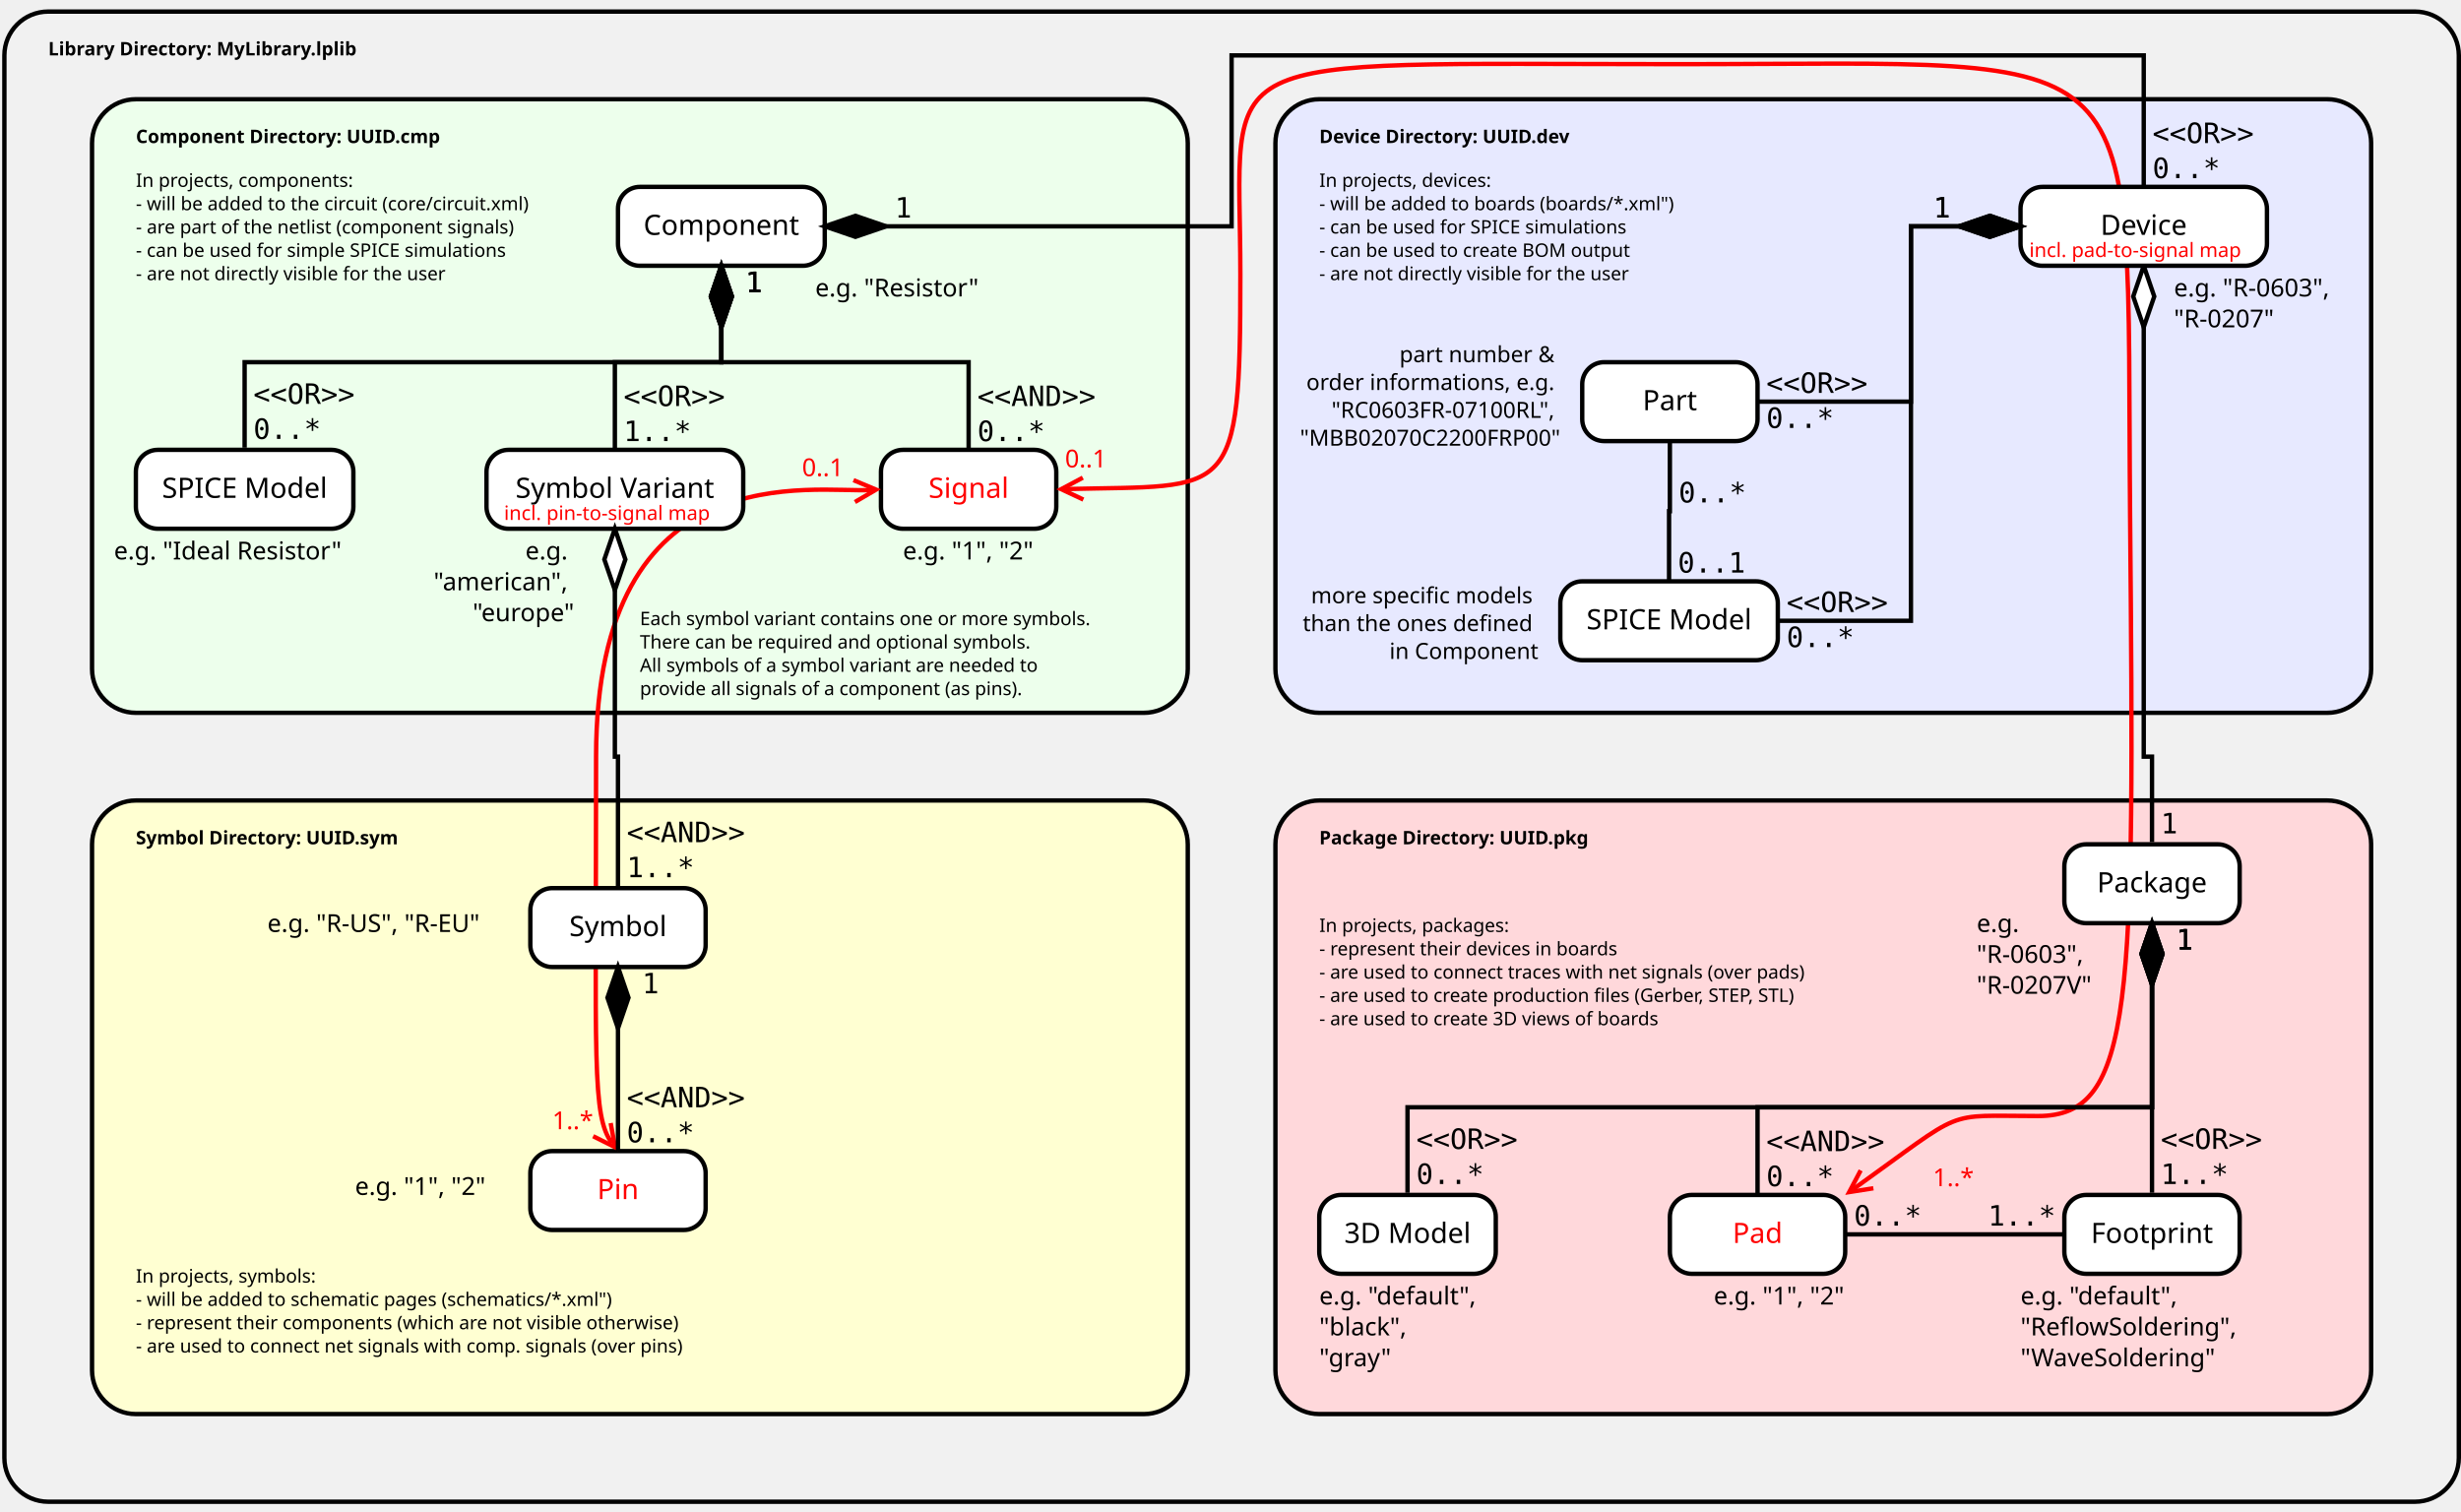
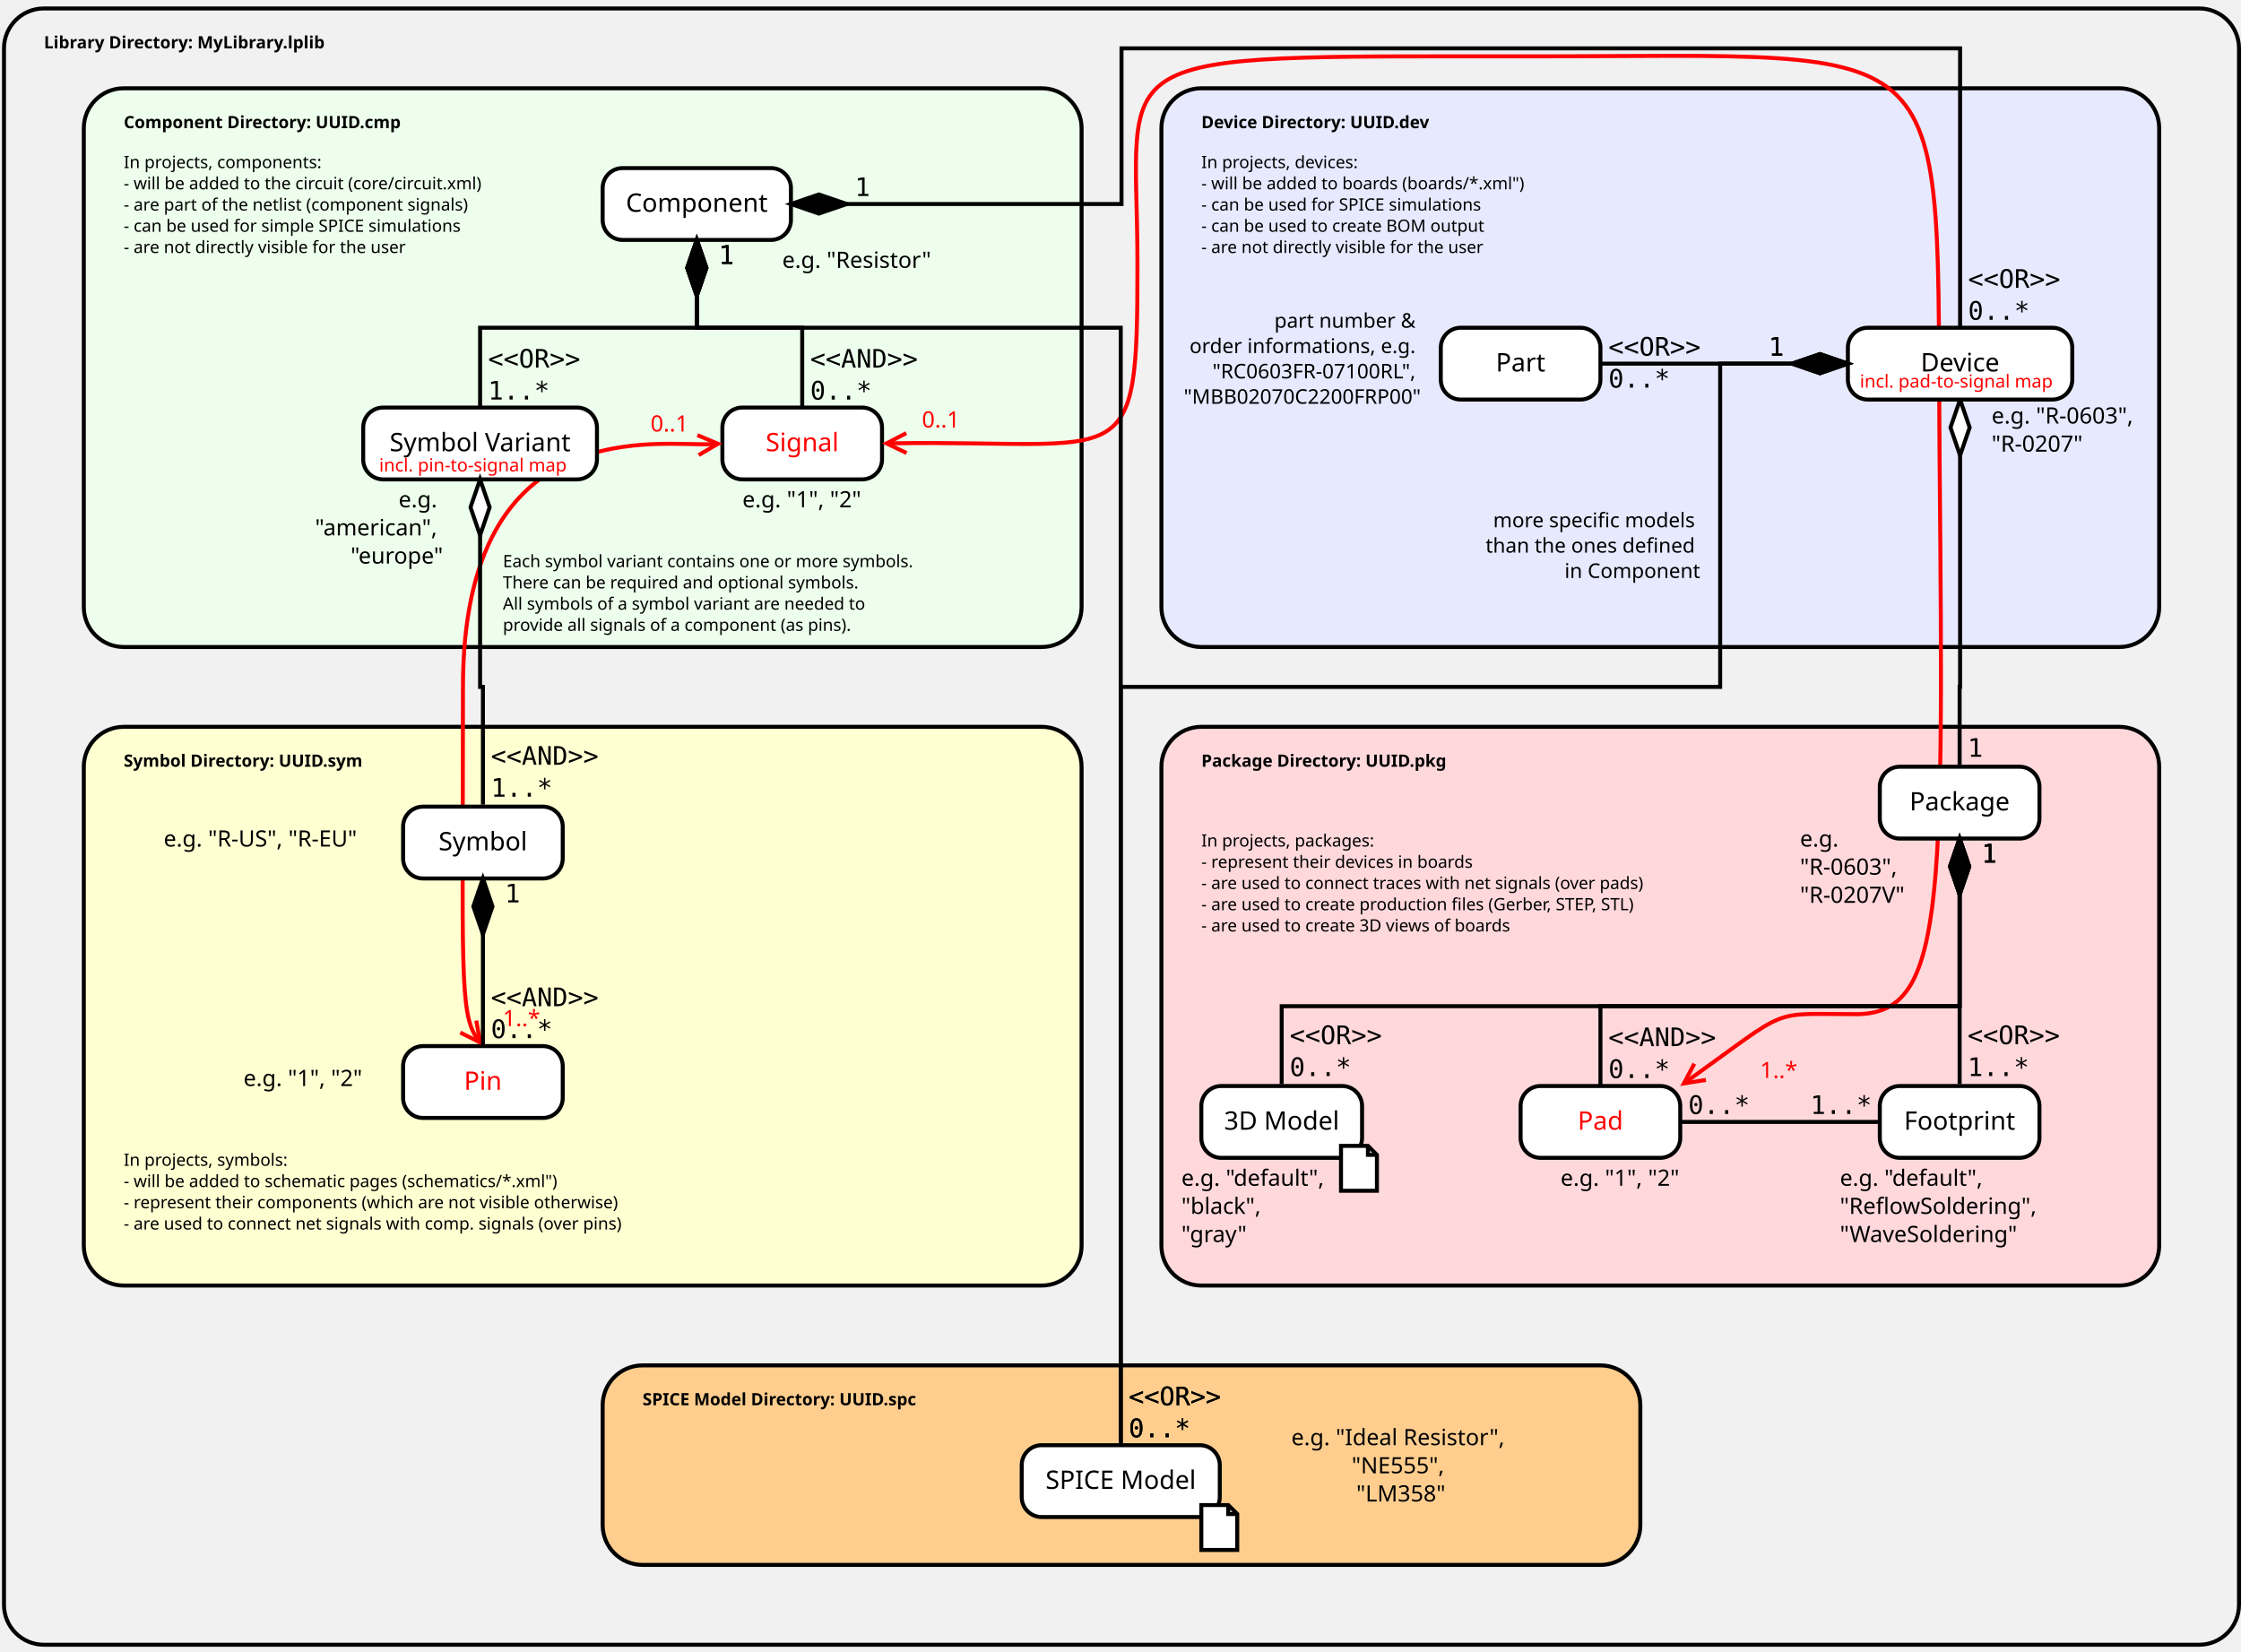
- <svg xmlns="http://www.w3.org/2000/svg" width="57cm" height="35cm" viewBox="158 58 1123 683">
-   <g>
-     <rect style="fill: #f1f1f1" x="160" y="60" width="1120" height="680" rx="20" ry="20" />
-     <rect style="fill: none; fill-opacity:0; stroke-width: 2; stroke-linejoin: round; stroke: #000000" x="160" y="60" width="1120" height="680" rx="20" ry="20" />
+ <svg xmlns="http://www.w3.org/2000/svg" width="57cm" height="42cm" viewBox="158 58 1123 823">
+   <g>
+     <rect style="fill: #f1f1f1" x="160" y="60" width="1120" height="820" rx="20" ry="20" />
+     <rect style="fill: none; fill-opacity:0; stroke-width: 2; stroke-linejoin: round; stroke: #000000" x="160" y="60" width="1120" height="820" rx="20" ry="20" />
  </g>
  <g>
    <rect style="fill: #e7e9ff" x="740" y="100" width="500" height="280" rx="20" ry="20" />
    <rect style="fill: none; fill-opacity:0; stroke-width: 2; stroke-linejoin: round; stroke: #000000" x="740" y="100" width="500" height="280" rx="20" ry="20" />
  </g>
  <g>
    <rect style="fill: #ffd8db" x="740" y="420" width="500" height="280" rx="20" ry="20" />
    <rect style="fill: none; fill-opacity:0; stroke-width: 2; stroke-linejoin: round; stroke: #000000" x="740" y="420" width="500" height="280" rx="20" ry="20" />
  </g>
  <g>
    <rect style="fill: #ffffd2" x="200" y="420" width="500" height="280" rx="20" ry="20" />
    <rect style="fill: none; fill-opacity:0; stroke-width: 2; stroke-linejoin: round; stroke: #000000" x="200" y="420" width="500" height="280" rx="20" ry="20" />
  </g>
  <g>
    <rect style="fill: #edffec" x="200" y="100" width="500" height="280" rx="20" ry="20" />
    <rect style="fill: none; fill-opacity:0; stroke-width: 2; stroke-linejoin: round; stroke: #000000" x="200" y="100" width="500" height="280" rx="20" ry="20" />
  </g>
  <g>
    <rect style="fill: #ffffff" x="760" y="600" width="80.55" height="36" rx="10" ry="10" />
    <rect style="fill: none; fill-opacity:0; stroke-width: 2; stroke-linejoin: round; stroke: #000000" x="760" y="600" width="80.55" height="36" rx="10" ry="10" />
    <text font-size="12.8" style="fill: #000000;text-anchor:middle;font-family:sans-serif;font-style:normal;font-weight:normal" x="800.275" y="621.9">
      <tspan x="800.275" y="621.9">3D Model</tspan>
    </text>
  </g>
  <g>
-     <rect style="fill: #ffffff" x="220" y="260" width="99.25" height="36" rx="10" ry="10" />
-     <rect style="fill: none; fill-opacity:0; stroke-width: 2; stroke-linejoin: round; stroke: #000000" x="220" y="260" width="99.25" height="36" rx="10" ry="10" />
-     <text font-size="12.8" style="fill: #000000;text-anchor:middle;font-family:sans-serif;font-style:normal;font-weight:normal" x="269.625" y="281.9">
-       <tspan x="269.625" y="281.9">SPICE Model</tspan>
-     </text>
-   </g>
-   <g>
-     <polyline style="fill: none; fill-opacity:0; stroke-width: 2; stroke: #000000" points="1136.23,201.172 1136.23,400 1140,400 1140,439.011 " />
-     <polygon style="fill: #ffffff" points="1136.23,176 1141.03,190 1136.23,204 1131.43,190 " />
-     <polygon style="fill: none; fill-opacity:0; stroke-width: 2; stroke: #000000" points="1136.23,176 1141.03,190 1136.23,204 1131.43,190 " />
-     <text font-size="12.8" style="fill: #000000;text-anchor:middle;font-family:monospace;font-style:normal;font-weight:normal" x="1138.11" y="396" />
-     <text font-size="12.8" style="fill: #000000;text-anchor:start;font-family:monospace;font-style:normal;font-weight:normal" x="1147.23" y="188" />
+     <polyline style="fill: none; fill-opacity:0; stroke-width: 2; stroke: #000000" points="1140.23,281.172 1140.23,400 1140,400 1140,439.011 " />
+     <polygon style="fill: #ffffff" points="1140.23,256 1145.03,270 1140.23,284 1135.43,270 " />
+     <polygon style="fill: none; fill-opacity:0; stroke-width: 2; stroke: #000000" points="1140.23,256 1145.03,270 1140.23,284 1135.43,270 " />
+     <text font-size="12.8" style="fill: #000000;text-anchor:middle;font-family:monospace;font-style:normal;font-weight:normal" x="1140.11" y="396" />
+     <text font-size="12.8" style="fill: #000000;text-anchor:start;font-family:monospace;font-style:normal;font-weight:normal" x="1151.23" y="268" />
    <text font-size="12.8" style="fill: #000000;text-anchor:start;font-family:monospace;font-style:normal;font-weight:normal" x="1144" y="435.011">1</text>
-   </g>
-   <g>
-     <polyline style="fill: none; fill-opacity:0; stroke-width: 2; stroke: #000000" points="487.176,201.172 487.176,220 269.625,220 269.625,259.011 " />
-     <polygon style="fill: #000000" points="487.176,176 491.976,190 487.176,204 482.376,190 " />
-     <polygon style="fill: none; fill-opacity:0; stroke-width: 2; stroke: #000000" points="487.176,176 491.976,190 487.176,204 482.376,190 " />
-     <text font-size="12.8" style="fill: #000000;text-anchor:middle;font-family:monospace;font-style:normal;font-weight:normal" x="378.4" y="216" />
-     <text font-size="12.8" style="fill: #000000;text-anchor:start;font-family:monospace;font-style:normal;font-weight:normal" x="498.176" y="188">1</text>
-     <text font-size="12.8" style="fill: #000000;text-anchor:start;font-family:monospace;font-style:normal;font-weight:normal" x="273.625" y="239.011"> &lt;&lt;OR&gt;&gt;</text>
-     <text font-size="12.8" style="fill: #000000;text-anchor:start;font-family:monospace;font-style:normal;font-weight:normal" x="273.625" y="255.011">0..*</text>
  </g>
  <g>
    <polyline style="fill: none; fill-opacity:0; stroke-width: 2; stroke: #000000" points="1140,501.172 1140,560 800.275,560 800.275,599.011 " />
    <polygon style="fill: #000000" points="1140,476 1144.8,490 1140,504 1135.2,490 " />
    <polygon style="fill: none; fill-opacity:0; stroke-width: 2; stroke: #000000" points="1140,476 1144.8,490 1140,504 1135.2,490 " />
    <text font-size="12.8" style="fill: #000000;text-anchor:middle;font-family:monospace;font-style:normal;font-weight:normal" x="970.138" y="556" />
    <text font-size="12.8" style="fill: #000000;text-anchor:start;font-family:monospace;font-style:normal;font-weight:normal" x="1151" y="488">1</text>
    <text font-size="12.8" style="fill: #000000;text-anchor:start;font-family:monospace;font-style:normal;font-weight:normal" x="804.275" y="579.011"> &lt;&lt;OR&gt;&gt;</text>
    <text font-size="12.8" style="fill: #000000;text-anchor:start;font-family:monospace;font-style:normal;font-weight:normal" x="804.275" y="595.011">0..*</text>
  </g>
  <g>
-     <rect style="fill: #ffffff" x="440" y="140" width="94.35" height="36" rx="10" ry="10" />
-     <rect style="fill: none; fill-opacity:0; stroke-width: 2; stroke: #000000" x="440" y="140" width="94.35" height="36" rx="10" ry="10" />
-     <text font-size="12.8" style="fill: #000000;text-anchor:middle;font-family:sans-serif;font-style:normal;font-weight:normal" x="487.175" y="161.9">
-       <tspan x="487.175" y="161.9">Component</tspan>
-     </text>
-   </g>
-   <g>
-     <polyline style="fill: none; fill-opacity:0; stroke-width: 2; stroke: #000000" points="559.522,158 720,158 720,80 1136.23,80 1136.23,140 " />
-     <polygon style="fill: #000000" points="534.35,158 548.35,153.2 562.35,158 548.35,162.8 " />
-     <polygon style="fill: none; fill-opacity:0; stroke-width: 2; stroke: #000000" points="534.35,158 548.35,153.2 562.35,158 548.35,162.8 " />
-     <text font-size="12.8" style="fill: #000000;text-anchor:middle;font-family:monospace;font-style:normal;font-weight:normal" x="928.113" y="76" />
-     <text font-size="12.8" style="fill: #000000;text-anchor:start;font-family:monospace;font-style:normal;font-weight:normal" x="566.35" y="154">1</text>
-     <text font-size="12.8" style="fill: #000000;text-anchor:start;font-family:monospace;font-style:normal;font-weight:normal" x="1140.23" y="120"> &lt;&lt;OR&gt;&gt;</text>
-     <text font-size="12.8" style="fill: #000000;text-anchor:start;font-family:monospace;font-style:normal;font-weight:normal" x="1140.23" y="136">0..*</text>
-   </g>
-   <g>
-     <rect style="fill: #ffffff" x="870" y="320" width="99.25" height="36" rx="10" ry="10" />
-     <rect style="fill: none; fill-opacity:0; stroke-width: 2; stroke: #000000" x="870" y="320" width="99.25" height="36" rx="10" ry="10" />
-     <text font-size="12.8" style="fill: #000000;text-anchor:middle;font-family:sans-serif;font-style:normal;font-weight:normal" x="919.625" y="341.9">
-       <tspan x="919.625" y="341.9">SPICE Model</tspan>
-     </text>
-   </g>
-   <g>
-     <polyline style="fill: none; fill-opacity:0; stroke-width: 2; stroke: #000000" points="487.176,201.172 487.176,220 438.576,220 438.576,260 " />
-     <polygon style="fill: #000000" points="487.176,176 491.976,190 487.176,204 482.376,190 " />
-     <polygon style="fill: none; fill-opacity:0; stroke-width: 2; stroke: #000000" points="487.176,176 491.976,190 487.176,204 482.376,190 " />
-     <text font-size="12.8" style="fill: #000000;text-anchor:middle;font-family:monospace;font-style:normal;font-weight:normal" x="462.876" y="216" />
-     <text font-size="12.8" style="fill: #000000;text-anchor:start;font-family:monospace;font-style:normal;font-weight:normal" x="498.176" y="188">1</text>
-     <text font-size="12.8" style="fill: #000000;text-anchor:start;font-family:monospace;font-style:normal;font-weight:normal" x="442.576" y="240"> &lt;&lt;OR&gt;&gt;</text>
-     <text font-size="12.8" style="fill: #000000;text-anchor:start;font-family:monospace;font-style:normal;font-weight:normal" x="442.576" y="256">1..*</text>
-   </g>
-   <text font-size="11.278" style="fill: #000000;text-anchor:start;font-family:sans-serif;font-style:normal;font-weight:normal" x="530" y="190">
-     <tspan x="530" y="190">e.g. "Resistor"</tspan>
-   </text>
-   <text font-size="11.278" style="fill: #000000;text-anchor:start;font-family:sans-serif;font-style:normal;font-weight:normal" x="280" y="480">
-     <tspan x="280" y="480">e.g. "R-US", "R-EU"</tspan>
-   </text>
-   <text font-size="11.278" style="fill: #000000;text-anchor:start;font-family:sans-serif;font-style:normal;font-weight:normal" x="210" y="310">
-     <tspan x="210" y="310">e.g. "Ideal Resistor"</tspan>
-   </text>
-   <text font-size="10.16" style="fill: #000000;text-anchor:end;font-family:sans-serif;font-style:normal;font-weight:normal" x="860" y="330">
-     <tspan x="860" y="330">more specific models </tspan>
-     <tspan x="860" y="342.7">than the ones defined </tspan>
-     <tspan x="860" y="355.4">in Component</tspan>
+     <rect style="fill: #ffffff" x="460" y="140" width="94.35" height="36" rx="10" ry="10" />
+     <rect style="fill: none; fill-opacity:0; stroke-width: 2; stroke: #000000" x="460" y="140" width="94.35" height="36" rx="10" ry="10" />
+     <text font-size="12.8" style="fill: #000000;text-anchor:middle;font-family:sans-serif;font-style:normal;font-weight:normal" x="507.175" y="161.9">
+       <tspan x="507.175" y="161.9">Component</tspan>
+     </text>
+   </g>
+   <g>
+     <polyline style="fill: none; fill-opacity:0; stroke-width: 2; stroke: #000000" points="579.522,158 720,158 720,80 1140.23,80 1140.23,220 " />
+     <polygon style="fill: #000000" points="554.35,158 568.35,153.2 582.35,158 568.35,162.8 " />
+     <polygon style="fill: none; fill-opacity:0; stroke-width: 2; stroke: #000000" points="554.35,158 568.35,153.2 582.35,158 568.35,162.8 " />
+     <text font-size="12.8" style="fill: #000000;text-anchor:middle;font-family:monospace;font-style:normal;font-weight:normal" x="930.113" y="76" />
+     <text font-size="12.8" style="fill: #000000;text-anchor:start;font-family:monospace;font-style:normal;font-weight:normal" x="586.35" y="154">1</text>
+     <text font-size="12.8" style="fill: #000000;text-anchor:start;font-family:monospace;font-style:normal;font-weight:normal" x="1144.23" y="200"> &lt;&lt;OR&gt;&gt;</text>
+     <text font-size="12.8" style="fill: #000000;text-anchor:start;font-family:monospace;font-style:normal;font-weight:normal" x="1144.23" y="216">0..*</text>
+   </g>
+   <g>
+     <polyline style="fill: none; fill-opacity:0; stroke-width: 2; stroke: #000000" points="507.176,201.172 507.176,220 398.576,220 398.576,260 " />
+     <polygon style="fill: #000000" points="507.176,176 511.976,190 507.176,204 502.376,190 " />
+     <polygon style="fill: none; fill-opacity:0; stroke-width: 2; stroke: #000000" points="507.176,176 511.976,190 507.176,204 502.376,190 " />
+     <text font-size="12.8" style="fill: #000000;text-anchor:middle;font-family:monospace;font-style:normal;font-weight:normal" x="452.876" y="216" />
+     <text font-size="12.8" style="fill: #000000;text-anchor:start;font-family:monospace;font-style:normal;font-weight:normal" x="518.176" y="188">1</text>
+     <text font-size="12.8" style="fill: #000000;text-anchor:start;font-family:monospace;font-style:normal;font-weight:normal" x="402.576" y="240"> &lt;&lt;OR&gt;&gt;</text>
+     <text font-size="12.8" style="fill: #000000;text-anchor:start;font-family:monospace;font-style:normal;font-weight:normal" x="402.576" y="256">1..*</text>
+   </g>
+   <text font-size="11.278" style="fill: #000000;text-anchor:start;font-family:sans-serif;font-style:normal;font-weight:normal" x="550" y="190">
+     <tspan x="550" y="190">e.g. "Resistor"</tspan>
+   </text>
+   <text font-size="11.278" style="fill: #000000;text-anchor:start;font-family:sans-serif;font-style:normal;font-weight:normal" x="240" y="480">
+     <tspan x="240" y="480">e.g. "R-US", "R-EU"</tspan>
+   </text>
+   <text font-size="10.16" style="fill: #000000;text-anchor:end;font-family:sans-serif;font-style:normal;font-weight:normal" x="1010" y="320">
+     <tspan x="1010" y="320">more specific models </tspan>
+     <tspan x="1010" y="332.7">than the ones defined </tspan>
+     <tspan x="1010" y="345.4">in Component</tspan>
  </text>
  <g>
    <rect style="fill: #ffffff" x="1100" y="600" width="80" height="36" rx="10" ry="10" />
    <rect style="fill: none; fill-opacity:0; stroke-width: 2; stroke: #000000" x="1100" y="600" width="80" height="36" rx="10" ry="10" />
    <text font-size="12.8" style="fill: #000000;text-anchor:middle;font-family:sans-serif;font-style:normal;font-weight:normal" x="1140" y="621.9">
      <tspan x="1140" y="621.9">Footprint</tspan>
    </text>
  </g>
-   <text font-size="11.278" style="fill: #000000;text-anchor:end;font-family:sans-serif;font-style:normal;font-weight:normal" x="420" y="310">
-     <tspan x="420" y="310">e.g. </tspan>
-     <tspan x="420" y="324.097">"american",</tspan>
-     <tspan x="420" y="338.194">"europe" </tspan>
+   <text font-size="11.278" style="fill: #000000;text-anchor:end;font-family:sans-serif;font-style:normal;font-weight:normal" x="380" y="310">
+     <tspan x="380" y="310">e.g. </tspan>
+     <tspan x="380" y="324.097">"american",</tspan>
+     <tspan x="380" y="338.194">"europe" </tspan>
  </text>
  <text font-size="8.512" style="fill: #000000;text-anchor:start;font-family:sans-serif;font-style:normal;font-weight:700" x="220" y="120">
    <tspan x="220" y="120">Component Directory: UUID.cmp</tspan>
  </text>
-   <text font-size="8.512" style="fill: #000000;text-anchor:start;font-family:sans-serif;font-style:normal;font-weight:normal" x="450" y="340">
-     <tspan x="450" y="340">Each symbol variant contains one or more symbols.</tspan>
-     <tspan x="450" y="350.64">There can be required and optional symbols.</tspan>
-     <tspan x="450" y="361.28">All symbols of a symbol variant are needed to</tspan>
-     <tspan x="450" y="371.919">provide all signals of a component (as pins).</tspan>
+   <text font-size="8.512" style="fill: #000000;text-anchor:start;font-family:sans-serif;font-style:normal;font-weight:normal" x="410" y="340">
+     <tspan x="410" y="340">Each symbol variant contains one or more symbols.</tspan>
+     <tspan x="410" y="350.64">There can be required and optional symbols.</tspan>
+     <tspan x="410" y="361.28">All symbols of a symbol variant are needed to</tspan>
+     <tspan x="410" y="371.919">provide all signals of a component (as pins).</tspan>
  </text>
  <text font-size="8.512" style="fill: #000000;text-anchor:start;font-family:sans-serif;font-style:normal;font-weight:700" x="220" y="440">
    <tspan x="220" y="440">Symbol Directory: UUID.sym</tspan>
  </text>
  <text font-size="8.512" style="fill: #000000;text-anchor:start;font-family:sans-serif;font-style:normal;font-weight:700" x="760" y="440">
    <tspan x="760" y="440">Package Directory: UUID.pkg</tspan>
  </text>
  <text font-size="8.512" style="fill: #000000;text-anchor:start;font-family:sans-serif;font-style:normal;font-weight:700" x="760" y="120">
    <tspan x="760" y="120">Device Directory: UUID.dev</tspan>
  </text>
  <text font-size="11.278" style="fill: #000000;text-anchor:start;font-family:sans-serif;font-style:normal;font-weight:normal" x="1060" y="480">
    <tspan x="1060" y="480">e.g.</tspan>
    <tspan x="1060" y="494.097">"R-0603",</tspan>
    <tspan x="1060" y="508.194">"R-0207V"</tspan>
  </text>
  <text font-size="10.16" style="fill: #000000;text-anchor:end;font-family:sans-serif;font-style:normal;font-weight:normal" x="870" y="220">
    <tspan x="870" y="220">part number &amp; </tspan>
    <tspan x="870" y="232.7">order informations, e.g. </tspan>
    <tspan x="870" y="245.4">"RC0603FR-07100RL",</tspan>
    <tspan x="870" y="258.1">"MBB02070C2200FRP00"</tspan>
  </text>
  <text font-size="8.512" style="fill: #000000;text-anchor:start;font-family:sans-serif;font-style:normal;font-weight:normal" x="220" y="140">
    <tspan x="220" y="140">In projects, components:</tspan>
    <tspan x="220" y="150.64"> - will be added to the circuit (core/circuit.xml)</tspan>
    <tspan x="220" y="161.28"> - are part of the netlist (component signals)</tspan>
    <tspan x="220" y="171.919"> - can be used for simple SPICE simulations</tspan>
    <tspan x="220" y="182.559"> - are not directly visible for the user</tspan>
  </text>
  <text font-size="8.512" style="fill: #000000;text-anchor:start;font-family:sans-serif;font-style:normal;font-weight:normal" x="220" y="640">
    <tspan x="220" y="640">In projects, symbols:</tspan>
    <tspan x="220" y="650.64"> - will be added to schematic pages (schematics/*.xml")</tspan>
    <tspan x="220" y="661.28"> - represent their components (which are not visible otherwise)</tspan>
    <tspan x="220" y="671.919"> - are used to connect net signals with comp. signals (over pins)</tspan>
  </text>
  <text font-size="8.512" style="fill: #000000;text-anchor:start;font-family:sans-serif;font-style:normal;font-weight:normal" x="760" y="140">
    <tspan x="760" y="140">In projects, devices:</tspan>
    <tspan x="760" y="150.64"> - will be added to boards (boards/*.xml")</tspan>
    <tspan x="760" y="161.28"> - can be used for SPICE simulations</tspan>
    <tspan x="760" y="171.919"> - can be used to create BOM output</tspan>
    <tspan x="760" y="182.559"> - are not directly visible for the user</tspan>
  </text>
  <text font-size="8.512" style="fill: #000000;text-anchor:start;font-family:sans-serif;font-style:normal;font-weight:normal" x="760" y="480">
    <tspan x="760" y="480">In projects, packages:</tspan>
    <tspan x="760" y="490.64"> - represent their devices in boards</tspan>
    <tspan x="760" y="501.28"> - are used to connect traces with net signals (over pads)</tspan>
    <tspan x="760" y="511.919"> - are used to create production files (Gerber, STEP, STL)</tspan>
    <tspan x="760" y="522.559"> - are used to create 3D views of boards</tspan>
  </text>
  <text font-size="8.512" style="fill: #000000;text-anchor:start;font-family:sans-serif;font-style:normal;font-weight:700" x="180" y="80">
    <tspan x="180" y="80">Library Directory: MyLibrary.lplib</tspan>
  </text>
  <text font-size="11.278" style="fill: #000000;text-anchor:start;font-family:sans-serif;font-style:normal;font-weight:normal" x="1080" y="650">
    <tspan x="1080" y="650">e.g. "default",</tspan>
    <tspan x="1080" y="664.097">       "ReflowSoldering",</tspan>
    <tspan x="1080" y="678.194">       "WaveSoldering"</tspan>
  </text>
-   <text font-size="11.278" style="fill: #000000;text-anchor:start;font-family:sans-serif;font-style:normal;font-weight:normal" x="760" y="650">
-     <tspan x="760" y="650">e.g. "default",</tspan>
-     <tspan x="760" y="664.097">       "black",</tspan>
-     <tspan x="760" y="678.194">       "gray"</tspan>
-   </text>
-   <g>
-     <polyline style="fill: none; fill-opacity:0; stroke-width: 2; stroke: #000000" points="920,256 920,288 919.625,288 919.625,320 " />
-     <text font-size="12.8" style="fill: #000000;text-anchor:middle;font-family:monospace;font-style:normal;font-weight:normal" x="919.812" y="284" />
-     <text font-size="12.8" style="fill: #000000;text-anchor:start;font-family:monospace;font-style:normal;font-weight:normal" x="924" y="268">  </text>
-     <text font-size="12.8" style="fill: #000000;text-anchor:start;font-family:monospace;font-style:normal;font-weight:normal" x="924" y="284">0..*</text>
-     <text font-size="12.8" style="fill: #000000;text-anchor:start;font-family:monospace;font-style:normal;font-weight:normal" x="923.625" y="316">0..1</text>
-   </g>
-   <g>
-     <rect style="fill: #ffffff" x="400" y="580" width="80" height="36" rx="10" ry="10" />
-     <rect style="fill: none; fill-opacity:0; stroke-width: 2; stroke: #000000" x="400" y="580" width="80" height="36" rx="10" ry="10" />
-     <text font-size="12.8" style="fill: #ff0000;text-anchor:middle;font-family:sans-serif;font-style:normal;font-weight:normal" x="440" y="601.9">
-       <tspan x="440" y="601.9">Pin</tspan>
-     </text>
-   </g>
-   <g>
-     <rect style="fill: #ffffff" x="560" y="260" width="80" height="36" rx="10" ry="10" />
-     <rect style="fill: none; fill-opacity:0; stroke-width: 2; stroke: #000000" x="560" y="260" width="80" height="36" rx="10" ry="10" />
-     <text font-size="12.8" style="fill: #ff0000;text-anchor:middle;font-family:sans-serif;font-style:normal;font-weight:normal" x="600" y="281.9">
-       <tspan x="600" y="281.9">Signal</tspan>
-     </text>
-   </g>
-   <g>
-     <polyline style="fill: none; fill-opacity:0; stroke-width: 2; stroke: #000000" points="487.176,201.172 487.176,220 600,220 600,260 " />
-     <polygon style="fill: #000000" points="487.176,176 491.976,190 487.176,204 482.376,190 " />
-     <polygon style="fill: none; fill-opacity:0; stroke-width: 2; stroke: #000000" points="487.176,176 491.976,190 487.176,204 482.376,190 " />
-     <text font-size="12.8" style="fill: #000000;text-anchor:middle;font-family:monospace;font-style:normal;font-weight:normal" x="543.588" y="216" />
-     <text font-size="12.8" style="fill: #000000;text-anchor:start;font-family:monospace;font-style:normal;font-weight:normal" x="498.176" y="188">1</text>
-     <text font-size="12.8" style="fill: #000000;text-anchor:start;font-family:monospace;font-style:normal;font-weight:normal" x="604" y="240"> &lt;&lt;AND&gt;&gt;</text>
-     <text font-size="12.8" style="fill: #000000;text-anchor:start;font-family:monospace;font-style:normal;font-weight:normal" x="604" y="256">0..*</text>
-   </g>
-   <text font-size="11.278" style="fill: #000000;text-anchor:start;font-family:sans-serif;font-style:normal;font-weight:normal" x="570" y="310">
-     <tspan x="570" y="310">e.g. "1", "2"</tspan>
-   </text>
-   <g>
-     <path style="fill: none; fill-opacity:0; stroke-width: 2; stroke: #ff0000" d="M 555.538 278.297 C 530,280 430,260 430,400 C 430,540 428,564 437.317,576.422" />
-     <polyline style="fill: none; fill-opacity:0; stroke-width: 2; stroke: #ff0000" points="548.124,283.803 557.769,278.149 547.458,273.825 " />
-     <polyline style="fill: none; fill-opacity:0; stroke-width: 2; stroke: #ff0000" points="428.658,573.211 438.658,578.211 436.658,567.211 " />
+   <text font-size="11.278" style="fill: #000000;text-anchor:start;font-family:sans-serif;font-style:normal;font-weight:normal" x="750" y="650">
+     <tspan x="750" y="650">e.g. "default",</tspan>
+     <tspan x="750" y="664.097">       "black",</tspan>
+     <tspan x="750" y="678.194">       "gray"</tspan>
+   </text>
+   <g>
+     <rect style="fill: #ffffff" x="360" y="580" width="80" height="36" rx="10" ry="10" />
+     <rect style="fill: none; fill-opacity:0; stroke-width: 2; stroke: #000000" x="360" y="580" width="80" height="36" rx="10" ry="10" />
+     <text font-size="12.8" style="fill: #ff0000;text-anchor:middle;font-family:sans-serif;font-style:normal;font-weight:normal" x="400" y="601.9">
+       <tspan x="400" y="601.9">Pin</tspan>
+     </text>
+   </g>
+   <g>
+     <rect style="fill: #ffffff" x="520" y="260" width="80" height="36" rx="10" ry="10" />
+     <rect style="fill: none; fill-opacity:0; stroke-width: 2; stroke: #000000" x="520" y="260" width="80" height="36" rx="10" ry="10" />
+     <text font-size="12.8" style="fill: #ff0000;text-anchor:middle;font-family:sans-serif;font-style:normal;font-weight:normal" x="560" y="281.9">
+       <tspan x="560" y="281.9">Signal</tspan>
+     </text>
+   </g>
+   <g>
+     <polyline style="fill: none; fill-opacity:0; stroke-width: 2; stroke: #000000" points="507.176,201.172 507.176,220 560,220 560,260 " />
+     <polygon style="fill: #000000" points="507.176,176 511.976,190 507.176,204 502.376,190 " />
+     <polygon style="fill: none; fill-opacity:0; stroke-width: 2; stroke: #000000" points="507.176,176 511.976,190 507.176,204 502.376,190 " />
+     <text font-size="12.8" style="fill: #000000;text-anchor:middle;font-family:monospace;font-style:normal;font-weight:normal" x="533.588" y="216" />
+     <text font-size="12.8" style="fill: #000000;text-anchor:start;font-family:monospace;font-style:normal;font-weight:normal" x="518.176" y="188">1</text>
+     <text font-size="12.8" style="fill: #000000;text-anchor:start;font-family:monospace;font-style:normal;font-weight:normal" x="564" y="240"> &lt;&lt;AND&gt;&gt;</text>
+     <text font-size="12.8" style="fill: #000000;text-anchor:start;font-family:monospace;font-style:normal;font-weight:normal" x="564" y="256">0..*</text>
+   </g>
+   <text font-size="11.278" style="fill: #000000;text-anchor:start;font-family:sans-serif;font-style:normal;font-weight:normal" x="530" y="310">
+     <tspan x="530" y="310">e.g. "1", "2"</tspan>
+   </text>
+   <g>
+     <path style="fill: none; fill-opacity:0; stroke-width: 2; stroke: #ff0000" d="M 515.538 278.297 C 490,280 390,260 390,400 C 390,540 388,564 397.317,576.422" />
+     <polyline style="fill: none; fill-opacity:0; stroke-width: 2; stroke: #ff0000" points="508.124,283.803 517.769,278.149 507.458,273.825 " />
+     <polyline style="fill: none; fill-opacity:0; stroke-width: 2; stroke: #ff0000" points="388.658,573.211 398.658,578.211 396.658,567.211 " />
  </g>
  <g>
    <rect style="fill: #ffffff" x="920" y="600" width="80" height="36" rx="10" ry="10" />
    <rect style="fill: none; fill-opacity:0; stroke-width: 2; stroke: #000000" x="920" y="600" width="80" height="36" rx="10" ry="10" />
    <text font-size="12.8" style="fill: #ff0000;text-anchor:middle;font-family:sans-serif;font-style:normal;font-weight:normal" x="960" y="621.9">
      <tspan x="960" y="621.9">Pad</tspan>
    </text>
  </g>
  <g>
-     <path style="fill: none; fill-opacity:0; stroke-width: 2; stroke: #ff0000" d="M 644.471 277.888 C 720,276 724,284 724,180 C 724,76 704,84 924,84 C 1144,84 1128,68 1130,290 C 1132,512 1132,564 1088,564 C 1044,564 1056,560 1003.64,597.401" />
-     <polyline style="fill: none; fill-opacity:0; stroke-width: 2; stroke: #ff0000" points="652.107,272.696 642.235,277.944 652.357,282.693 " />
+     <path style="fill: none; fill-opacity:0; stroke-width: 2; stroke: #ff0000" d="M 604.472 277.928 C 724,276 728,296 728,188 C 728,80 704,84 924,84 C 1144,84 1128,68 1130,290 C 1132,512 1132,564 1088,564 C 1044,564 1056,560 1003.64,597.401" />
+     <polyline style="fill: none; fill-opacity:0; stroke-width: 2; stroke: #ff0000" points="612.154,272.803 602.236,277.964 612.315,282.802 " />
    <polyline style="fill: none; fill-opacity:0; stroke-width: 2; stroke: #ff0000" points="1007.05,588.819 1001.82,598.7 1012.86,596.957 " />
  </g>
  <g>
    <polyline style="fill: none; fill-opacity:0; stroke-width: 2; stroke: #000000" points="1100,618 1099,618 1001,618 1000,618 " />
    <text font-size="12.8" style="fill: #000000;text-anchor:middle;font-family:monospace;font-style:normal;font-weight:normal" x="1050" y="614" />
    <text font-size="12.8" style="fill: #000000;text-anchor:end;font-family:monospace;font-style:normal;font-weight:normal" x="1096" y="614">1..*</text>
    <text font-size="12.8" style="fill: #000000;text-anchor:start;font-family:monospace;font-style:normal;font-weight:normal" x="1004" y="614">0..*</text>
  </g>
  <g>
-     <rect style="fill: #ffffff" x="1080" y="140" width="112.45" height="36" rx="10" ry="10" />
-     <rect style="fill: none; fill-opacity:0; stroke-width: 2; stroke: #000000" x="1080" y="140" width="112.45" height="36" rx="10" ry="10" />
-     <text font-size="12.8" style="fill: #000000;text-anchor:middle;font-family:sans-serif;font-style:normal;font-weight:normal" x="1136.22" y="161.9">
-       <tspan x="1136.22" y="161.9">      Device      </tspan>
+     <rect style="fill: #ffffff" x="1084" y="220" width="112.45" height="36" rx="10" ry="10" />
+     <rect style="fill: none; fill-opacity:0; stroke-width: 2; stroke: #000000" x="1084" y="220" width="112.45" height="36" rx="10" ry="10" />
+     <text font-size="12.8" style="fill: #000000;text-anchor:middle;font-family:sans-serif;font-style:normal;font-weight:normal" x="1140.23" y="241.9">
+       <tspan x="1140.23" y="241.9">      Device      </tspan>
    </text>
  </g>
  <g>
    <rect style="fill: #ffffff" x="880" y="220" width="80" height="36" rx="10" ry="10" />
    <rect style="fill: none; fill-opacity:0; stroke-width: 2; stroke: #000000" x="880" y="220" width="80" height="36" rx="10" ry="10" />
    <text font-size="12.8" style="fill: #000000;text-anchor:middle;font-family:sans-serif;font-style:normal;font-weight:normal" x="920" y="241.9">
      <tspan x="920" y="241.9">Part</tspan>
    </text>
  </g>
  <g>
    <rect style="fill: #ffffff" x="1100" y="440" width="80" height="36" rx="10" ry="10" />
    <rect style="fill: none; fill-opacity:0; stroke-width: 2; stroke: #000000" x="1100" y="440" width="80" height="36" rx="10" ry="10" />
    <text font-size="12.8" style="fill: #000000;text-anchor:middle;font-family:sans-serif;font-style:normal;font-weight:normal" x="1140" y="461.9">
      <tspan x="1140" y="461.9">Package</tspan>
    </text>
  </g>
-   <text font-size="11.278" style="fill: #000000;text-anchor:start;font-family:sans-serif;font-style:normal;font-weight:normal" x="320" y="600">
-     <tspan x="320" y="600">e.g. "1", "2"</tspan>
+   <text font-size="11.278" style="fill: #000000;text-anchor:start;font-family:sans-serif;font-style:normal;font-weight:normal" x="280" y="600">
+     <tspan x="280" y="600">e.g. "1", "2"</tspan>
  </text>
  <text font-size="11.278" style="fill: #000000;text-anchor:start;font-family:sans-serif;font-style:normal;font-weight:normal" x="940" y="650">
    <tspan x="940" y="650">e.g. "1", "2"</tspan>
  </text>
  <g>
-     <rect style="fill: #ffffff" x="380" y="260" width="117.15" height="36" rx="10" ry="10" />
-     <rect style="fill: none; fill-opacity:0; stroke-width: 2; stroke: #000000" x="380" y="260" width="117.15" height="36" rx="10" ry="10" />
-     <text font-size="12.8" style="fill: #000000;text-anchor:middle;font-family:sans-serif;font-style:normal;font-weight:normal" x="438.575" y="281.9">
-       <tspan x="438.575" y="281.9">Symbol Variant</tspan>
-     </text>
-   </g>
-   <text font-size="9.031" style="fill: #ff0000;text-anchor:start;font-family:sans-serif;font-style:normal;font-weight:normal" x="388" y="292">
-     <tspan x="388" y="292">incl. pin-to-signal map</tspan>
-   </text>
-   <g>
-     <rect style="fill: #ffffff" x="400" y="460" width="80" height="36" rx="10" ry="10" />
-     <rect style="fill: none; fill-opacity:0; stroke-width: 2; stroke: #000000" x="400" y="460" width="80" height="36" rx="10" ry="10" />
-     <text font-size="12.8" style="fill: #000000;text-anchor:middle;font-family:sans-serif;font-style:normal;font-weight:normal" x="440" y="481.9">
-       <tspan x="440" y="481.9">Symbol</tspan>
-     </text>
-   </g>
-   <g>
-     <polyline style="fill: none; fill-opacity:0; stroke-width: 2; stroke: #000000" points="438.576,321.172 438.576,400 440,400 440,459.014 " />
-     <polygon style="fill: #ffffff" points="438.576,296 443.376,310 438.576,324 433.776,310 " />
-     <polygon style="fill: none; fill-opacity:0; stroke-width: 2; stroke: #000000" points="438.576,296 443.376,310 438.576,324 433.776,310 " />
-     <text font-size="12.8" style="fill: #000000;text-anchor:middle;font-family:monospace;font-style:normal;font-weight:normal" x="439.288" y="396" />
-     <text font-size="12.8" style="fill: #000000;text-anchor:start;font-family:monospace;font-style:normal;font-weight:normal" x="449.576" y="308" />
-     <text font-size="12.8" style="fill: #000000;text-anchor:start;font-family:monospace;font-style:normal;font-weight:normal" x="444" y="439.014"> &lt;&lt;AND&gt;&gt;</text>
-     <text font-size="12.8" style="fill: #000000;text-anchor:start;font-family:monospace;font-style:normal;font-weight:normal" x="444" y="455.014">1..*</text>
-   </g>
-   <g>
-     <polyline style="fill: none; fill-opacity:0; stroke-width: 2; stroke: #000000" points="440,521.172 440,511 440,579 440,580 " />
-     <polygon style="fill: #000000" points="440,496 444.8,510 440,524 435.2,510 " />
-     <polygon style="fill: none; fill-opacity:0; stroke-width: 2; stroke: #000000" points="440,496 444.8,510 440,524 435.2,510 " />
-     <text font-size="12.8" style="fill: #000000;text-anchor:start;font-family:monospace;font-style:normal;font-weight:normal" x="442" y="541" />
-     <text font-size="12.8" style="fill: #000000;text-anchor:start;font-family:monospace;font-style:normal;font-weight:normal" x="451" y="508">1</text>
-     <text font-size="12.8" style="fill: #000000;text-anchor:start;font-family:monospace;font-style:normal;font-weight:normal" x="444" y="560"> &lt;&lt;AND&gt;&gt;</text>
-     <text font-size="12.8" style="fill: #000000;text-anchor:start;font-family:monospace;font-style:normal;font-weight:normal" x="444" y="576">0..*</text>
-   </g>
-   <g>
-     <polyline style="fill: none; fill-opacity:0; stroke-width: 2; stroke: #000000" points="1054.83,158 1030,158 1030,338 969.25,338 " />
-     <polygon style="fill: #000000" points="1080,158 1066,162.8 1052,158 1066,153.2 " />
-     <polygon style="fill: none; fill-opacity:0; stroke-width: 2; stroke: #000000" points="1080,158 1066,162.8 1052,158 1066,153.2 " />
-     <text font-size="12.8" style="fill: #000000;text-anchor:start;font-family:monospace;font-style:normal;font-weight:normal" x="1032" y="244" />
-     <text font-size="12.8" style="fill: #000000;text-anchor:end;font-family:monospace;font-style:normal;font-weight:normal" x="1048" y="154">1</text>
-     <text font-size="12.8" style="fill: #000000;text-anchor:start;font-family:monospace;font-style:normal;font-weight:normal" x="973.25" y="334"> &lt;&lt;OR&gt;&gt;</text>
-     <text font-size="12.8" style="fill: #000000;text-anchor:start;font-family:monospace;font-style:normal;font-weight:normal" x="973.25" y="350">0..*</text>
+     <rect style="fill: #ffffff" x="340" y="260" width="117.15" height="36" rx="10" ry="10" />
+     <rect style="fill: none; fill-opacity:0; stroke-width: 2; stroke: #000000" x="340" y="260" width="117.15" height="36" rx="10" ry="10" />
+     <text font-size="12.8" style="fill: #000000;text-anchor:middle;font-family:sans-serif;font-style:normal;font-weight:normal" x="398.575" y="281.9">
+       <tspan x="398.575" y="281.9">Symbol Variant</tspan>
+     </text>
+   </g>
+   <text font-size="9.031" style="fill: #ff0000;text-anchor:start;font-family:sans-serif;font-style:normal;font-weight:normal" x="348" y="292">
+     <tspan x="348" y="292">incl. pin-to-signal map</tspan>
+   </text>
+   <g>
+     <rect style="fill: #ffffff" x="360" y="460" width="80" height="36" rx="10" ry="10" />
+     <rect style="fill: none; fill-opacity:0; stroke-width: 2; stroke: #000000" x="360" y="460" width="80" height="36" rx="10" ry="10" />
+     <text font-size="12.8" style="fill: #000000;text-anchor:middle;font-family:sans-serif;font-style:normal;font-weight:normal" x="400" y="481.9">
+       <tspan x="400" y="481.9">Symbol</tspan>
+     </text>
+   </g>
+   <g>
+     <polyline style="fill: none; fill-opacity:0; stroke-width: 2; stroke: #000000" points="398.576,321.172 398.576,400 400,400 400,459.014 " />
+     <polygon style="fill: #ffffff" points="398.576,296 403.376,310 398.576,324 393.776,310 " />
+     <polygon style="fill: none; fill-opacity:0; stroke-width: 2; stroke: #000000" points="398.576,296 403.376,310 398.576,324 393.776,310 " />
+     <text font-size="12.8" style="fill: #000000;text-anchor:middle;font-family:monospace;font-style:normal;font-weight:normal" x="399.288" y="396" />
+     <text font-size="12.8" style="fill: #000000;text-anchor:start;font-family:monospace;font-style:normal;font-weight:normal" x="409.576" y="308" />
+     <text font-size="12.8" style="fill: #000000;text-anchor:start;font-family:monospace;font-style:normal;font-weight:normal" x="404" y="439.014"> &lt;&lt;AND&gt;&gt;</text>
+     <text font-size="12.8" style="fill: #000000;text-anchor:start;font-family:monospace;font-style:normal;font-weight:normal" x="404" y="455.014">1..*</text>
+   </g>
+   <g>
+     <polyline style="fill: none; fill-opacity:0; stroke-width: 2; stroke: #000000" points="400,521.172 400,511 400,579 400,580 " />
+     <polygon style="fill: #000000" points="400,496 404.8,510 400,524 395.2,510 " />
+     <polygon style="fill: none; fill-opacity:0; stroke-width: 2; stroke: #000000" points="400,496 404.8,510 400,524 395.2,510 " />
+     <text font-size="12.8" style="fill: #000000;text-anchor:start;font-family:monospace;font-style:normal;font-weight:normal" x="402" y="541" />
+     <text font-size="12.8" style="fill: #000000;text-anchor:start;font-family:monospace;font-style:normal;font-weight:normal" x="411" y="508">1</text>
+     <text font-size="12.8" style="fill: #000000;text-anchor:start;font-family:monospace;font-style:normal;font-weight:normal" x="404" y="560"> &lt;&lt;AND&gt;&gt;</text>
+     <text font-size="12.8" style="fill: #000000;text-anchor:start;font-family:monospace;font-style:normal;font-weight:normal" x="404" y="576">0..*</text>
  </g>
  <g>
    <polyline style="fill: none; fill-opacity:0; stroke-width: 2; stroke: #000000" points="1140,501.172 1140,560 1140,560 1140,599.011 " />
    <polygon style="fill: #000000" points="1140,476 1144.8,490 1140,504 1135.2,490 " />
    <polygon style="fill: none; fill-opacity:0; stroke-width: 2; stroke: #000000" points="1140,476 1144.8,490 1140,504 1135.2,490 " />
    <text font-size="12.8" style="fill: #000000;text-anchor:start;font-family:monospace;font-style:normal;font-weight:normal" x="1142" y="556" />
    <text font-size="12.8" style="fill: #000000;text-anchor:start;font-family:monospace;font-style:normal;font-weight:normal" x="1151" y="488">1</text>
    <text font-size="12.8" style="fill: #000000;text-anchor:start;font-family:monospace;font-style:normal;font-weight:normal" x="1144" y="579.011"> &lt;&lt;OR&gt;&gt;</text>
    <text font-size="12.8" style="fill: #000000;text-anchor:start;font-family:monospace;font-style:normal;font-weight:normal" x="1144" y="595.011">1..*</text>
  </g>
  <g>
    <polyline style="fill: none; fill-opacity:0; stroke-width: 2; stroke: #000000" points="1140,501.172 1140,560 960,560 960,600 " />
    <polygon style="fill: #000000" points="1140,476 1144.8,490 1140,504 1135.2,490 " />
    <polygon style="fill: none; fill-opacity:0; stroke-width: 2; stroke: #000000" points="1140,476 1144.8,490 1140,504 1135.2,490 " />
    <text font-size="12.8" style="fill: #000000;text-anchor:middle;font-family:monospace;font-style:normal;font-weight:normal" x="1050" y="556" />
    <text font-size="12.8" style="fill: #000000;text-anchor:start;font-family:monospace;font-style:normal;font-weight:normal" x="1151" y="488">1</text>
    <text font-size="12.8" style="fill: #000000;text-anchor:start;font-family:monospace;font-style:normal;font-weight:normal" x="964" y="580"> &lt;&lt;AND&gt;&gt;</text>
    <text font-size="12.8" style="fill: #000000;text-anchor:start;font-family:monospace;font-style:normal;font-weight:normal" x="964" y="596">0..*</text>
  </g>
  <text font-size="11.278" style="fill: #ff0000;text-anchor:start;font-family:sans-serif;font-style:normal;font-weight:normal" x="410" y="570">
    <tspan x="410" y="570">1..*</tspan>
  </text>
-   <text font-size="11.278" style="fill: #ff0000;text-anchor:start;font-family:sans-serif;font-style:normal;font-weight:normal" x="524" y="272">
-     <tspan x="524" y="272">0..1</tspan>
+   <text font-size="11.278" style="fill: #ff0000;text-anchor:start;font-family:sans-serif;font-style:normal;font-weight:normal" x="484" y="272">
+     <tspan x="484" y="272">0..1</tspan>
  </text>
  <text font-size="11.278" style="fill: #ff0000;text-anchor:start;font-family:sans-serif;font-style:normal;font-weight:normal" x="1040" y="596">
    <tspan x="1040" y="596">1..*</tspan>
  </text>
-   <text font-size="11.278" style="fill: #ff0000;text-anchor:start;font-family:sans-serif;font-style:normal;font-weight:normal" x="644" y="268">
-     <tspan x="644" y="268">0..1</tspan>
-   </text>
-   <text font-size="9.031" style="fill: #ff0000;text-anchor:start;font-family:sans-serif;font-style:normal;font-weight:normal" x="1084" y="172">
-     <tspan x="1084" y="172">incl. pad-to-signal map</tspan>
-   </text>
-   <g>
-     <polyline style="fill: none; fill-opacity:0; stroke-width: 2; stroke: #000000" points="960,238 1030,238 1030,158 1054.83,158 " />
-     <polygon style="fill: #000000" points="1080,158 1066,162.8 1052,158 1066,153.2 " />
-     <polygon style="fill: none; fill-opacity:0; stroke-width: 2; stroke: #000000" points="1080,158 1066,162.8 1052,158 1066,153.2 " />
-     <text font-size="12.8" style="fill: #000000;text-anchor:start;font-family:monospace;font-style:normal;font-weight:normal" x="1032" y="194" />
+   <text font-size="11.278" style="fill: #ff0000;text-anchor:start;font-family:sans-serif;font-style:normal;font-weight:normal" x="620" y="270">
+     <tspan x="620" y="270">0..1</tspan>
+   </text>
+   <text font-size="9.031" style="fill: #ff0000;text-anchor:start;font-family:sans-serif;font-style:normal;font-weight:normal" x="1090" y="250">
+     <tspan x="1090" y="250">incl. pad-to-signal map</tspan>
+   </text>
+   <g>
+     <polyline style="fill: none; fill-opacity:0; stroke-width: 2; stroke: #000000" points="960,238 1040,238 1040,238 1058.83,238 " />
+     <polygon style="fill: #000000" points="1084,238 1070,242.8 1056,238 1070,233.2 " />
+     <polygon style="fill: none; fill-opacity:0; stroke-width: 2; stroke: #000000" points="1084,238 1070,242.8 1056,238 1070,233.2 " />
+     <text font-size="12.8" style="fill: #000000;text-anchor:middle;font-family:monospace;font-style:normal;font-weight:normal" x="1040" y="234" />
    <text font-size="12.8" style="fill: #000000;text-anchor:start;font-family:monospace;font-style:normal;font-weight:normal" x="964" y="234">  &lt;&lt;OR&gt;&gt;</text>
    <text font-size="12.8" style="fill: #000000;text-anchor:start;font-family:monospace;font-style:normal;font-weight:normal" x="964" y="250">0..*</text>
-     <text font-size="12.8" style="fill: #000000;text-anchor:end;font-family:monospace;font-style:normal;font-weight:normal" x="1048" y="154">1</text>
-   </g>
-   <text font-size="11.278" style="fill: #000000;text-anchor:start;font-family:sans-serif;font-style:normal;font-weight:normal" x="1150" y="190">
-     <tspan x="1150" y="190">e.g. "R-0603",</tspan>
-     <tspan x="1150" y="204.097">       "R-0207"</tspan>
-   </text>
+     <text font-size="12.8" style="fill: #000000;text-anchor:end;font-family:monospace;font-style:normal;font-weight:normal" x="1052" y="234">1</text>
+   </g>
+   <text font-size="11.278" style="fill: #000000;text-anchor:start;font-family:sans-serif;font-style:normal;font-weight:normal" x="1156" y="268">
+     <tspan x="1156" y="268">e.g. "R-0603",</tspan>
+     <tspan x="1156" y="282.097">       "R-0207"</tspan>
+   </text>
+   <g>
+     <rect style="fill: #ffce8e" x="460" y="740" width="520" height="100" rx="20" ry="20" />
+     <rect style="fill: none; fill-opacity:0; stroke-width: 2; stroke-linejoin: round; stroke: #000000" x="460" y="740" width="520" height="100" rx="20" ry="20" />
+   </g>
+   <text font-size="11.278" style="fill: #000000;text-anchor:middle;font-family:sans-serif;font-style:normal;font-weight:normal" x="860" y="780">
+     <tspan x="860" y="780">e.g. "Ideal Resistor",</tspan>
+     <tspan x="860" y="794.097">"NE555",</tspan>
+     <tspan x="860" y="808.194">"LM358"</tspan>
+   </text>
+   <text font-size="8.512" style="fill: #000000;text-anchor:start;font-family:sans-serif;font-style:normal;font-weight:700" x="480" y="760">
+     <tspan x="480" y="760">SPICE Model Directory: UUID.spc</tspan>
+   </text>
+   <g>
+     <rect style="fill: #ffffff" x="670" y="780" width="99.25" height="36" rx="10" ry="10" />
+     <rect style="fill: none; fill-opacity:0; stroke-width: 2; stroke-linejoin: round; stroke: #000000" x="670" y="780" width="99.25" height="36" rx="10" ry="10" />
+     <text font-size="12.8" style="fill: #000000;text-anchor:middle;font-family:sans-serif;font-style:normal;font-weight:normal" x="719.625" y="801.9">
+       <tspan x="719.625" y="801.9">SPICE Model</tspan>
+     </text>
+   </g>
+   <g>
+     <polyline style="fill: none; fill-opacity:0; stroke-width: 2; stroke: #000000" points="507.176,201.172 507.176,220 719.626,220 719.626,780 " />
+     <polygon style="fill: #000000" points="507.176,176 511.976,190 507.176,204 502.376,190 " />
+     <polygon style="fill: none; fill-opacity:0; stroke-width: 2; stroke: #000000" points="507.176,176 511.976,190 507.176,204 502.376,190 " />
+     <text font-size="12.8" style="fill: #000000;text-anchor:middle;font-family:monospace;font-style:normal;font-weight:normal" x="613.401" y="216" />
+     <text font-size="12.8" style="fill: #000000;text-anchor:start;font-family:monospace;font-style:normal;font-weight:normal" x="518.176" y="188">1</text>
+     <text font-size="12.8" style="fill: #000000;text-anchor:start;font-family:monospace;font-style:normal;font-weight:normal" x="723.626" y="760"> &lt;&lt;OR&gt;&gt;</text>
+     <text font-size="12.8" style="fill: #000000;text-anchor:start;font-family:monospace;font-style:normal;font-weight:normal" x="723.626" y="776">0..*</text>
+   </g>
+   <g>
+     <polyline style="fill: none; fill-opacity:0; stroke-width: 2; stroke: #000000" points="1058.83,238 1020,238 1020,400 719.626,400 719.626,780 719.626,780 " />
+     <polygon style="fill: #000000" points="1084,238 1070,242.8 1056,238 1070,233.2 " />
+     <polygon style="fill: none; fill-opacity:0; stroke-width: 2; stroke: #000000" points="1084,238 1070,242.8 1056,238 1070,233.2 " />
+     <text font-size="12.8" style="fill: #000000;text-anchor:middle;font-family:monospace;font-style:normal;font-weight:normal" x="869.813" y="396" />
+     <text font-size="12.8" style="fill: #000000;text-anchor:end;font-family:monospace;font-style:normal;font-weight:normal" x="1052" y="234">1</text>
+     <text font-size="12.8" style="fill: #000000;text-anchor:start;font-family:monospace;font-style:normal;font-weight:normal" x="723.626" y="760"> &lt;&lt;OR&gt;&gt;</text>
+     <text font-size="12.8" style="fill: #000000;text-anchor:start;font-family:monospace;font-style:normal;font-weight:normal" x="723.626" y="776">0..*</text>
+   </g>
+   <g>
+     <polygon style="fill: #ffffff" points="760,810 773.5,810 778,814.5 778,832.5 760,832.5 " />
+     <polygon style="fill: none; fill-opacity:0; stroke-width: 2; stroke: #000000" points="760,810 773.5,810 778,814.5 778,832.5 760,832.5 " />
+     <polyline style="fill: none; fill-opacity:0; stroke-width: 2; stroke: #000000" points="773.5,810 773.5,814.5 778,814.5 778,814.5 " />
+   </g>
+   <g>
+     <polygon style="fill: #ffffff" points="830,630 843.5,630 848,634.5 848,652.5 830,652.5 " />
+     <polygon style="fill: none; fill-opacity:0; stroke-width: 2; stroke: #000000" points="830,630 843.5,630 848,634.5 848,652.5 830,652.5 " />
+     <polyline style="fill: none; fill-opacity:0; stroke-width: 2; stroke: #000000" points="843.5,630 843.5,634.5 848,634.5 848,634.5 " />
+   </g>
</svg>
